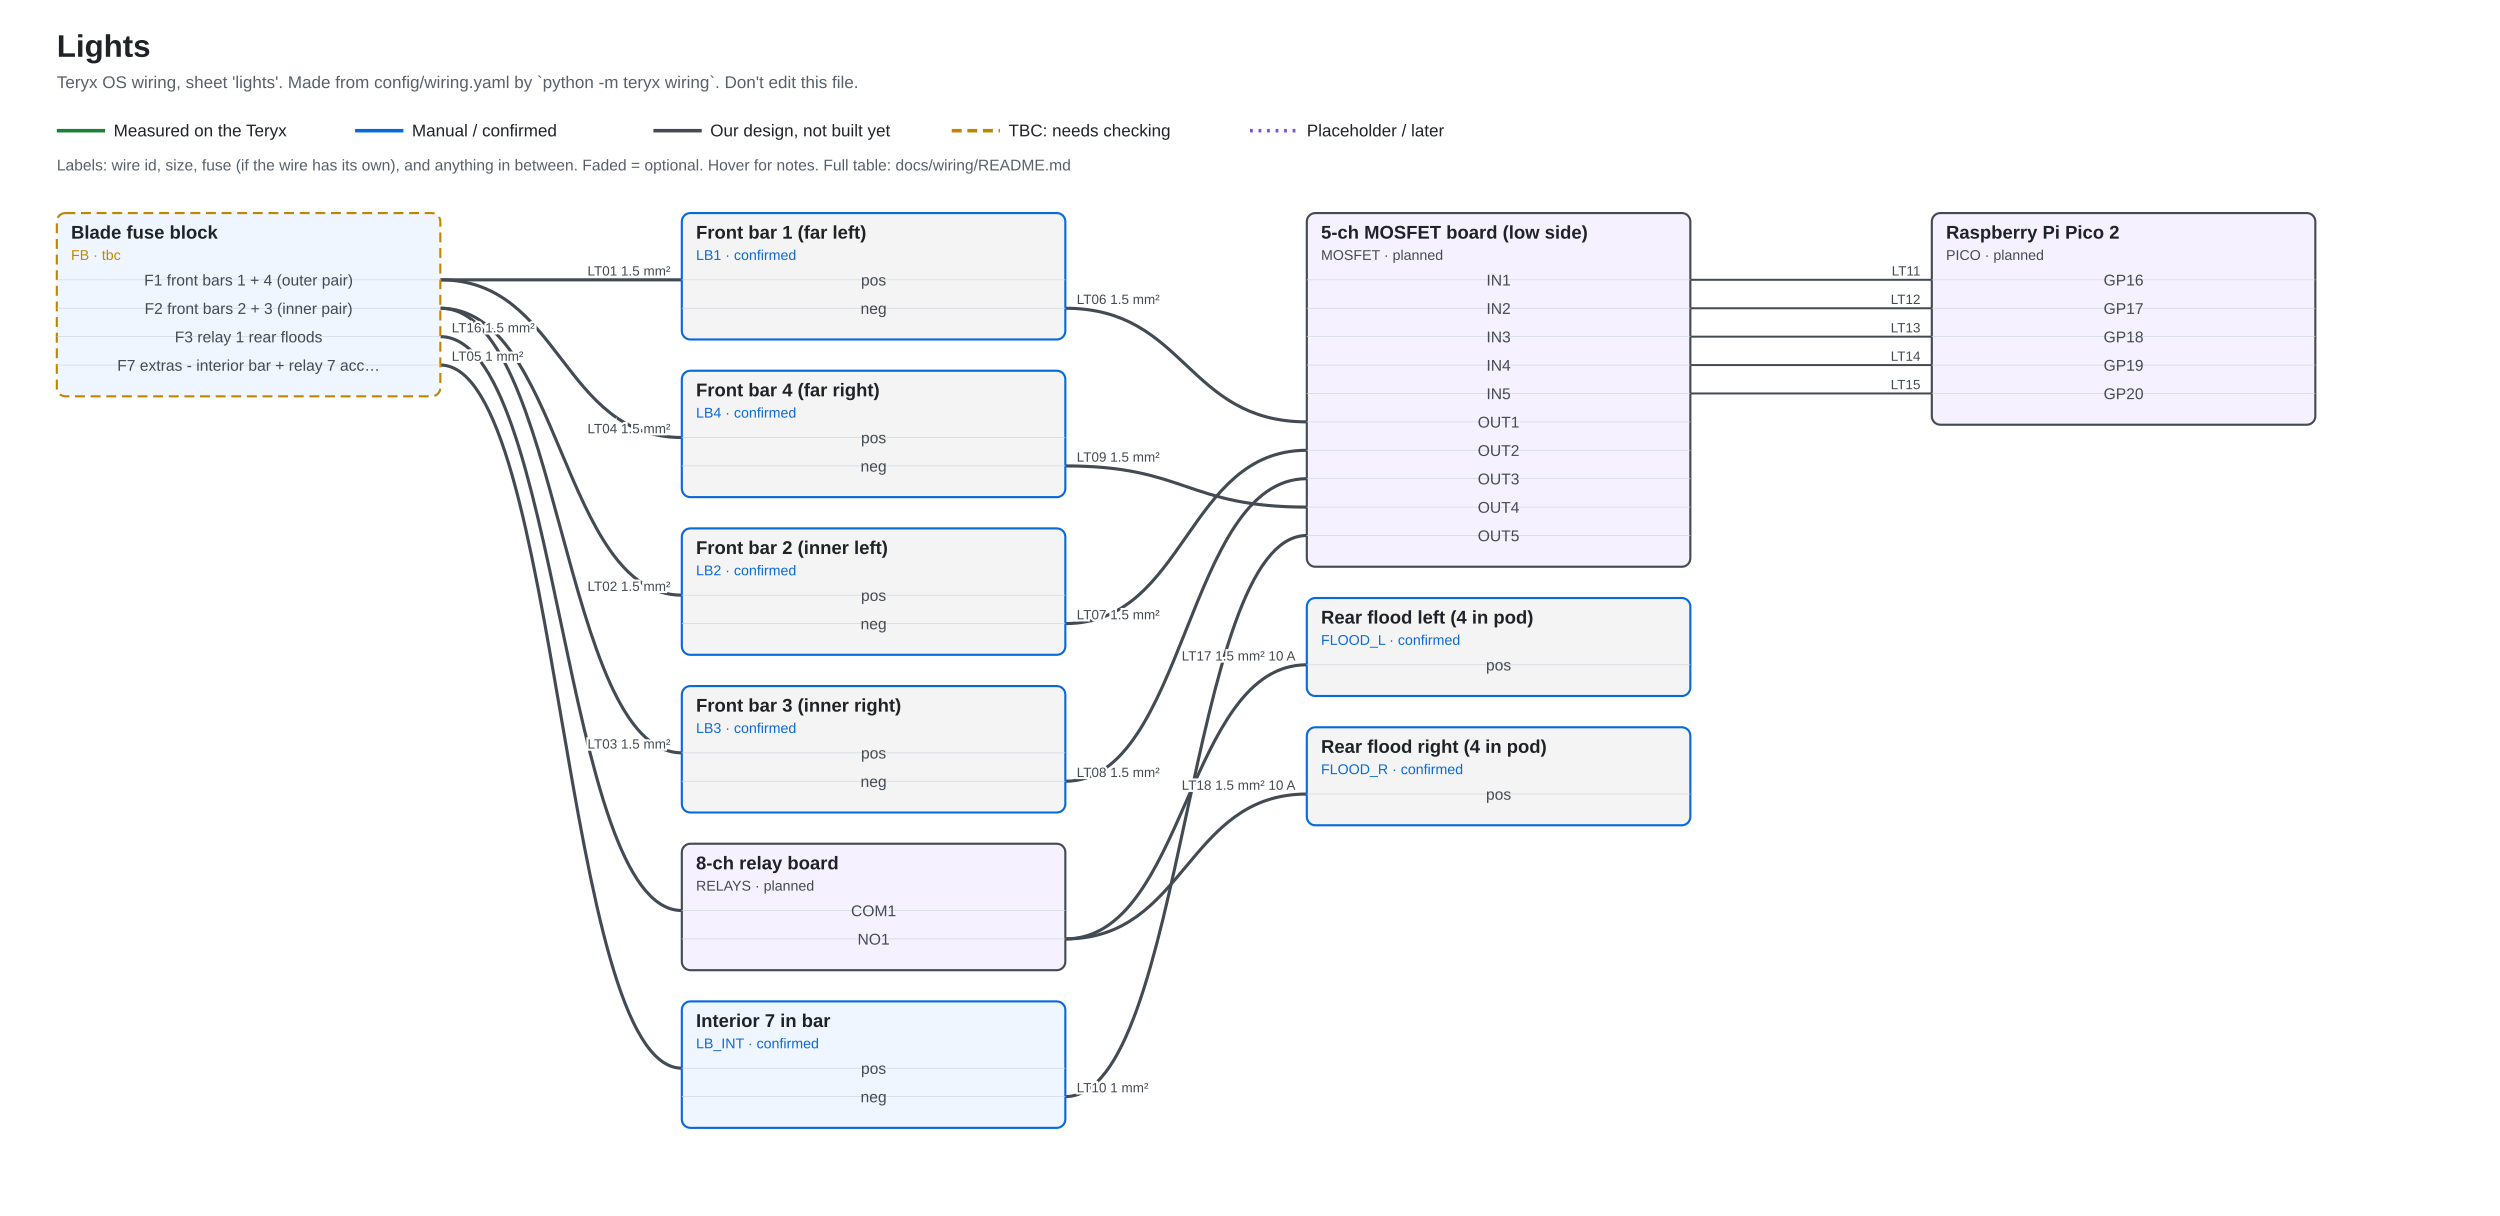
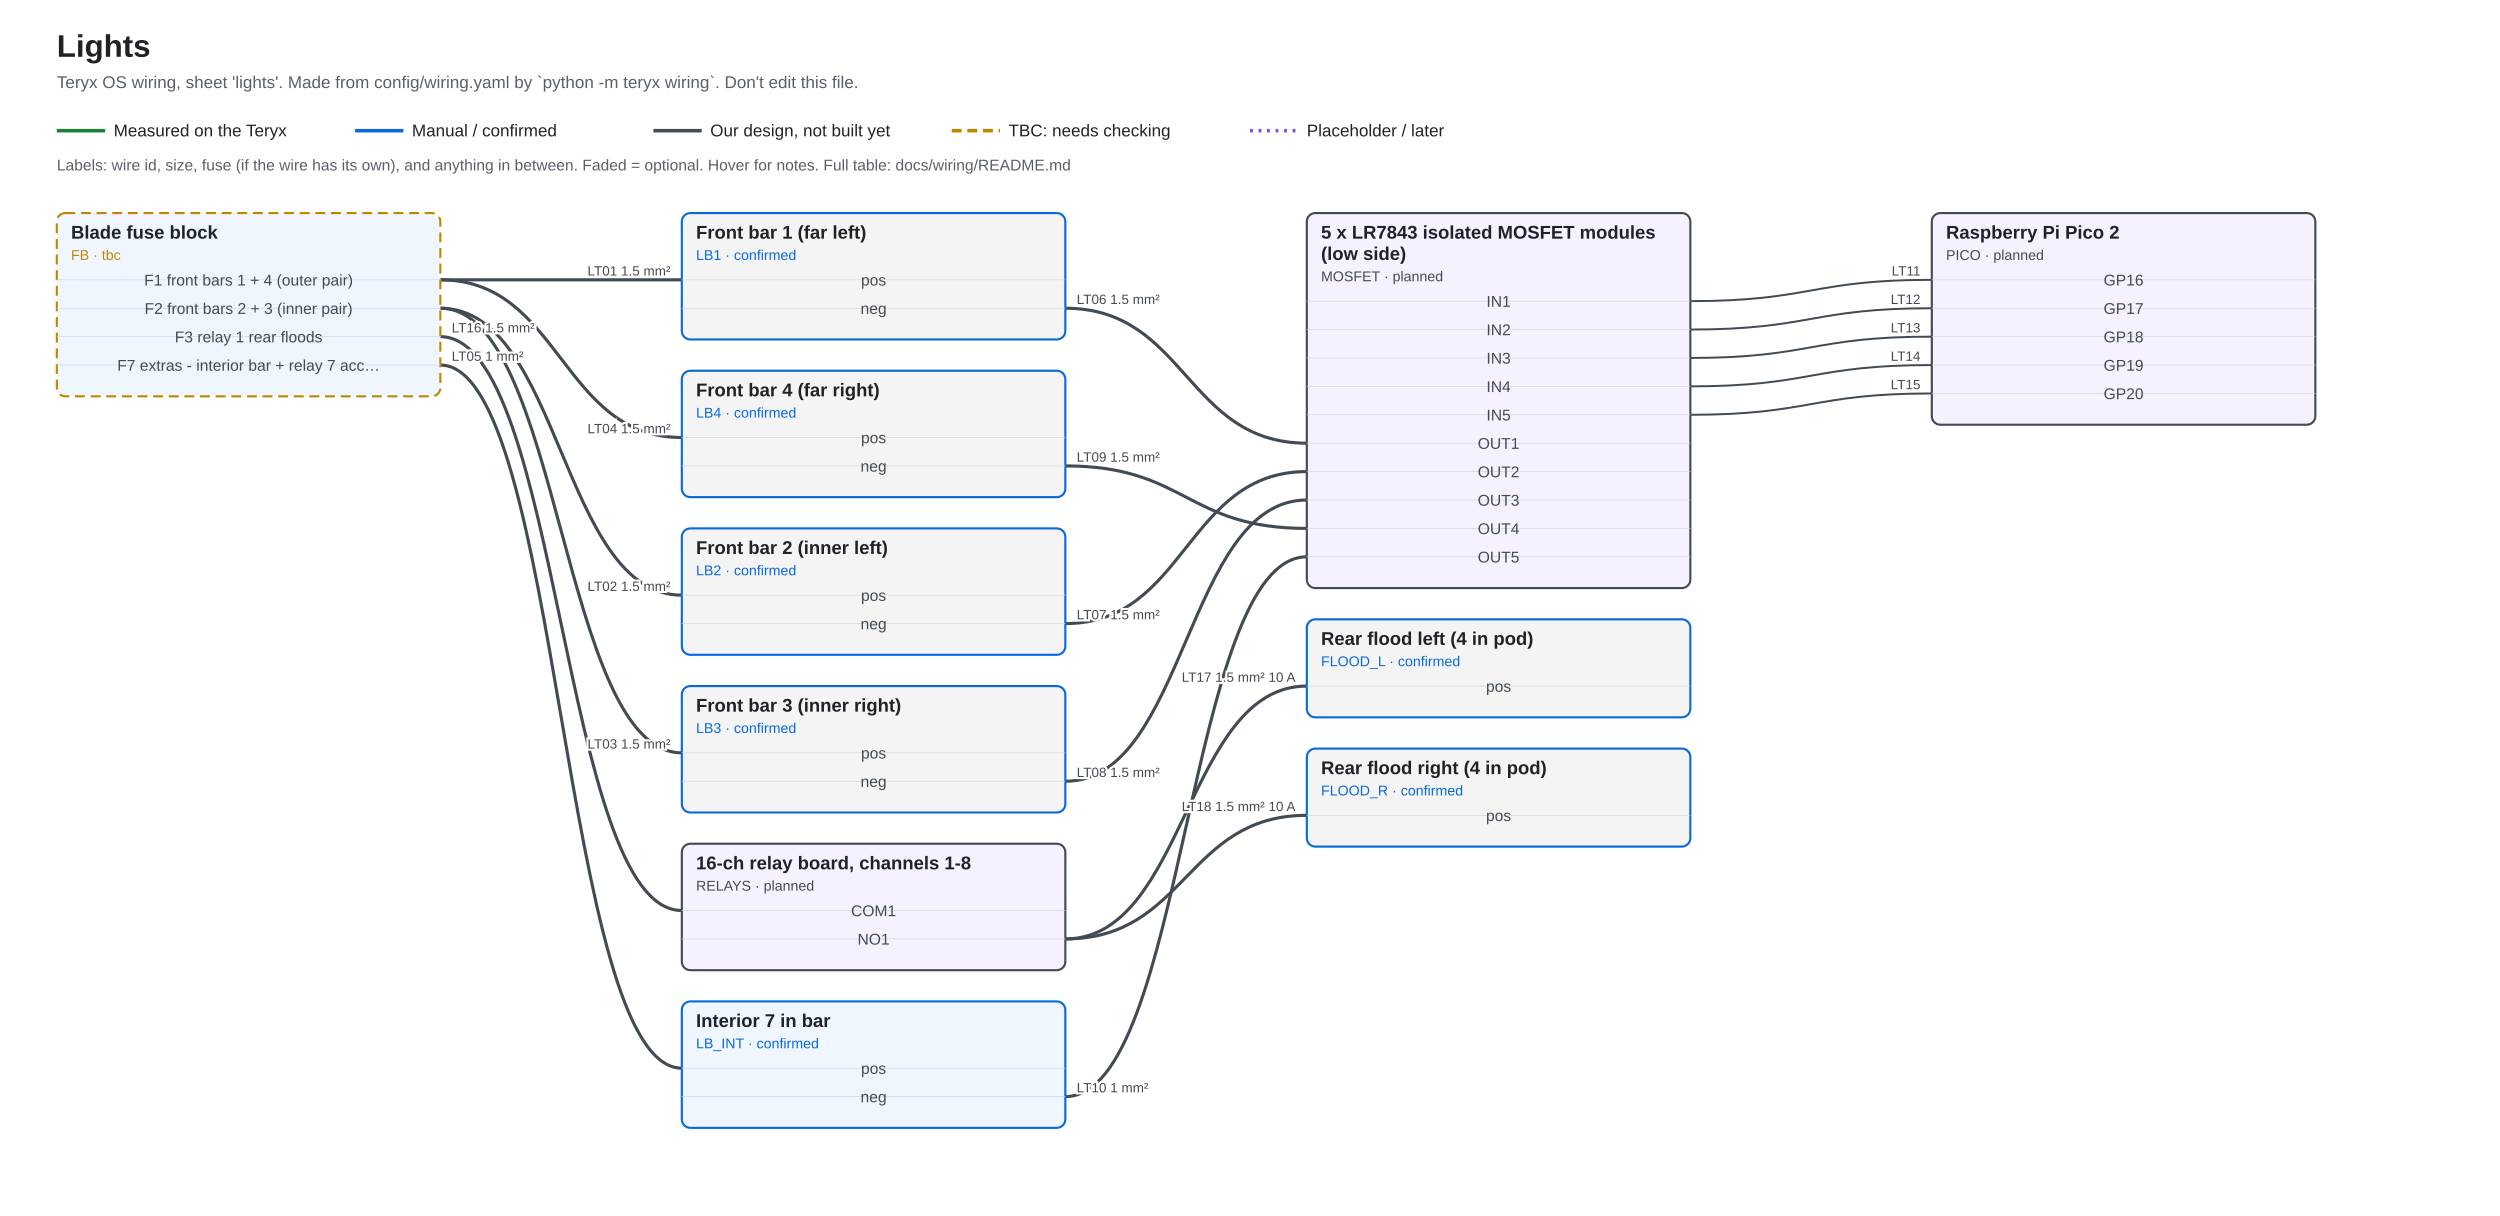
<svg xmlns="http://www.w3.org/2000/svg" viewBox="0 0 1760 856" width="1760" height="856" font-family="Arial, Helvetica, sans-serif" data-sheet="lights">
  <rect width="1760" height="856" fill="#ffffff" />
  <text x="40" y="40" font-size="22" text-anchor="start" font-weight="bold" fill="#1f2328">Lights</text>
  <text x="40" y="62" font-size="12" text-anchor="start" font-weight="normal" fill="#57606a">Teryx OS wiring, sheet 'lights'. Made from config/wiring.yaml by `python -m teryx wiring`. Don't edit this file.</text>
  <line x1="40" y1="92" x2="74" y2="92" stroke="#1a7f37" stroke-width="2.5" />
  <text x="80" y="96" font-size="12" text-anchor="start" font-weight="normal" fill="#1f2328">Measured on the Teryx</text>
  <line x1="250" y1="92" x2="284" y2="92" stroke="#0969da" stroke-width="2.5" />
  <text x="290" y="96" font-size="12" text-anchor="start" font-weight="normal" fill="#1f2328">Manual / confirmed</text>
  <line x1="460" y1="92" x2="494" y2="92" stroke="#424a53" stroke-width="2.5" />
  <text x="500" y="96" font-size="12" text-anchor="start" font-weight="normal" fill="#1f2328">Our design, not built yet</text>
  <line x1="670" y1="92" x2="704" y2="92" stroke="#bf8700" stroke-width="2.5" stroke-dasharray="7 4" />
  <text x="710" y="96" font-size="12" text-anchor="start" font-weight="normal" fill="#1f2328">TBC: needs checking</text>
  <line x1="880" y1="92" x2="914" y2="92" stroke="#8250df" stroke-width="2.5" stroke-dasharray="2 4" />
  <text x="920" y="96" font-size="12" text-anchor="start" font-weight="normal" fill="#1f2328">Placeholder / later</text>
  <text x="40" y="120" font-size="11" text-anchor="start" font-weight="normal" fill="#57606a">Labels: wire id, size, fuse (if the wire has its own), and anything in between. Faded = optional. Hover for notes. Full table: docs/wiring/README.md</text>
  <g data-wire="LT01" data-from="FB.F1" data-to="LB1.pos" data-status="planned">
    <path d="M310,197 C395,197 395,197 480,197" fill="none" stroke="#424a53" stroke-width="2.2" />
  </g>
  <g data-wire="LT02" data-from="FB.F2" data-to="LB2.pos" data-status="planned">
    <path d="M310,217 C395,217 395,419 480,419" fill="none" stroke="#424a53" stroke-width="2.2" />
  </g>
  <g data-wire="LT03" data-from="FB.F2" data-to="LB3.pos" data-status="planned">
    <path d="M310,217 C395,217 395,530 480,530" fill="none" stroke="#424a53" stroke-width="2.2" />
  </g>
  <g data-wire="LT04" data-from="FB.F1" data-to="LB4.pos" data-status="planned">
    <path d="M310,197 C395,197 395,308 480,308" fill="none" stroke="#424a53" stroke-width="2.2" />
  </g>
  <g data-wire="LT05" data-from="FB.F7" data-to="LB_INT.pos" data-status="planned">
    <path d="M310,257 C395,257 395,752 480,752" fill="none" stroke="#424a53" stroke-width="2.2" />
  </g>
  <g data-wire="LT06" data-from="LB1.neg" data-to="MOSFET.OUT1" data-status="planned">
-     <path d="M750,217 C835,217 835,297 920,297" fill="none" stroke="#424a53" stroke-width="2.2" />
+     <path d="M750,217 C835,217 835,312 920,312" fill="none" stroke="#424a53" stroke-width="2.2" />
  </g>
  <g data-wire="LT07" data-from="LB2.neg" data-to="MOSFET.OUT2" data-status="planned">
-     <path d="M750,439 C835,439 835,317 920,317" fill="none" stroke="#424a53" stroke-width="2.2" />
+     <path d="M750,439 C835,439 835,332 920,332" fill="none" stroke="#424a53" stroke-width="2.2" />
  </g>
  <g data-wire="LT08" data-from="LB3.neg" data-to="MOSFET.OUT3" data-status="planned">
-     <path d="M750,550 C835,550 835,337 920,337" fill="none" stroke="#424a53" stroke-width="2.2" />
+     <path d="M750,550 C835,550 835,352 920,352" fill="none" stroke="#424a53" stroke-width="2.2" />
  </g>
  <g data-wire="LT09" data-from="LB4.neg" data-to="MOSFET.OUT4" data-status="planned">
-     <path d="M750,328 C835,328 835,357 920,357" fill="none" stroke="#424a53" stroke-width="2.2" />
+     <path d="M750,328 C835,328 835,372 920,372" fill="none" stroke="#424a53" stroke-width="2.2" />
  </g>
  <g data-wire="LT10" data-from="LB_INT.neg" data-to="MOSFET.OUT5" data-status="planned">
-     <path d="M750,772 C835,772 835,377 920,377" fill="none" stroke="#424a53" stroke-width="2.2" />
+     <path d="M750,772 C835,772 835,392 920,392" fill="none" stroke="#424a53" stroke-width="2.2" />
  </g>
  <g data-wire="LT11" data-from="PICO.GP16" data-to="MOSFET.IN1" data-status="planned">
-     <path d="M1360,197 C1275,197 1275,197 1190,197" fill="none" stroke="#424a53" stroke-width="1.4" />
+     <path d="M1360,197 C1275,197 1275,212 1190,212" fill="none" stroke="#424a53" stroke-width="1.4" />
  </g>
  <g data-wire="LT12" data-from="PICO.GP17" data-to="MOSFET.IN2" data-status="planned">
-     <path d="M1360,217 C1275,217 1275,217 1190,217" fill="none" stroke="#424a53" stroke-width="1.4" />
+     <path d="M1360,217 C1275,217 1275,232 1190,232" fill="none" stroke="#424a53" stroke-width="1.4" />
  </g>
  <g data-wire="LT13" data-from="PICO.GP18" data-to="MOSFET.IN3" data-status="planned">
-     <path d="M1360,237 C1275,237 1275,237 1190,237" fill="none" stroke="#424a53" stroke-width="1.4" />
+     <path d="M1360,237 C1275,237 1275,252 1190,252" fill="none" stroke="#424a53" stroke-width="1.4" />
  </g>
  <g data-wire="LT14" data-from="PICO.GP19" data-to="MOSFET.IN4" data-status="planned">
-     <path d="M1360,257 C1275,257 1275,257 1190,257" fill="none" stroke="#424a53" stroke-width="1.4" />
+     <path d="M1360,257 C1275,257 1275,272 1190,272" fill="none" stroke="#424a53" stroke-width="1.4" />
  </g>
  <g data-wire="LT15" data-from="PICO.GP20" data-to="MOSFET.IN5" data-status="planned">
-     <path d="M1360,277 C1275,277 1275,277 1190,277" fill="none" stroke="#424a53" stroke-width="1.4" />
+     <path d="M1360,277 C1275,277 1275,292 1190,292" fill="none" stroke="#424a53" stroke-width="1.4" />
  </g>
  <g data-wire="LT16" data-from="FB.F3" data-to="RELAYS.COM1" data-status="planned">
    <path d="M310,237 C395,237 395,641 480,641" fill="none" stroke="#424a53" stroke-width="2.2" />
  </g>
  <g data-wire="LT17" data-from="RELAYS.NO1" data-to="FLOOD_L.pos" data-status="planned">
-     <path d="M750,661 C835,661 835,468 920,468" fill="none" stroke="#424a53" stroke-width="2.2" />
+     <path d="M750,661 C835,661 835,483 920,483" fill="none" stroke="#424a53" stroke-width="2.2" />
  </g>
  <g data-wire="LT18" data-from="RELAYS.NO1" data-to="FLOOD_R.pos" data-status="planned">
-     <path d="M750,661 C835,661 835,559 920,559" fill="none" stroke="#424a53" stroke-width="2.2" />
+     <path d="M750,661 C835,661 835,574 920,574" fill="none" stroke="#424a53" stroke-width="2.2" />
  </g>
  <g data-device="FB" data-status="tbc">
    <rect x="40" y="150" width="270" height="129" rx="6" fill="#f0f6ff" stroke="#bf8700" stroke-width="1.5" stroke-dasharray="7 4" />
    <text x="50" y="168" font-size="13" text-anchor="start" font-weight="bold" fill="#1f2328">Blade fuse block</text>
    <text x="50" y="183" font-size="10" text-anchor="start" font-weight="normal" fill="#bf8700">FB · tbc</text>
    <line x1="40" y1="197" x2="310" y2="197" stroke="#d0d7de" stroke-width="0.5" />
    <text x="175" y="201" font-size="11" text-anchor="middle" font-weight="normal" fill="#424a53">F1  front bars 1 + 4 (outer pair)</text>
    <line x1="40" y1="217" x2="310" y2="217" stroke="#d0d7de" stroke-width="0.5" />
    <text x="175" y="221" font-size="11" text-anchor="middle" font-weight="normal" fill="#424a53">F2  front bars 2 + 3 (inner pair)</text>
    <line x1="40" y1="237" x2="310" y2="237" stroke="#d0d7de" stroke-width="0.5" />
    <text x="175" y="241" font-size="11" text-anchor="middle" font-weight="normal" fill="#424a53">F3  relay 1 rear floods</text>
    <line x1="40" y1="257" x2="310" y2="257" stroke="#d0d7de" stroke-width="0.5" />
    <text x="175" y="261" font-size="11" text-anchor="middle" font-weight="normal" fill="#424a53">F7  extras - interior bar + relay 7 acc…</text>
  </g>
  <g data-device="LB1" data-status="confirmed">
    <rect x="480" y="150" width="270" height="89" rx="6" fill="#f4f4f4" stroke="#0969da" stroke-width="1.5" />
    <text x="490" y="168" font-size="13" text-anchor="start" font-weight="bold" fill="#1f2328">Front bar 1 (far left)</text>
    <text x="490" y="183" font-size="10" text-anchor="start" font-weight="normal" fill="#0969da">LB1 · confirmed</text>
    <line x1="480" y1="197" x2="750" y2="197" stroke="#d0d7de" stroke-width="0.5" />
    <text x="615" y="201" font-size="11" text-anchor="middle" font-weight="normal" fill="#424a53">pos</text>
    <line x1="480" y1="217" x2="750" y2="217" stroke="#d0d7de" stroke-width="0.5" />
    <text x="615" y="221" font-size="11" text-anchor="middle" font-weight="normal" fill="#424a53">neg</text>
  </g>
  <g data-device="LB4" data-status="confirmed">
    <rect x="480" y="261" width="270" height="89" rx="6" fill="#f4f4f4" stroke="#0969da" stroke-width="1.5" />
    <text x="490" y="279" font-size="13" text-anchor="start" font-weight="bold" fill="#1f2328">Front bar 4 (far right)</text>
    <text x="490" y="294" font-size="10" text-anchor="start" font-weight="normal" fill="#0969da">LB4 · confirmed</text>
    <line x1="480" y1="308" x2="750" y2="308" stroke="#d0d7de" stroke-width="0.5" />
    <text x="615" y="312" font-size="11" text-anchor="middle" font-weight="normal" fill="#424a53">pos</text>
    <line x1="480" y1="328" x2="750" y2="328" stroke="#d0d7de" stroke-width="0.5" />
    <text x="615" y="332" font-size="11" text-anchor="middle" font-weight="normal" fill="#424a53">neg</text>
  </g>
  <g data-device="LB2" data-status="confirmed">
    <rect x="480" y="372" width="270" height="89" rx="6" fill="#f4f4f4" stroke="#0969da" stroke-width="1.5" />
    <text x="490" y="390" font-size="13" text-anchor="start" font-weight="bold" fill="#1f2328">Front bar 2 (inner left)</text>
    <text x="490" y="405" font-size="10" text-anchor="start" font-weight="normal" fill="#0969da">LB2 · confirmed</text>
    <line x1="480" y1="419" x2="750" y2="419" stroke="#d0d7de" stroke-width="0.5" />
    <text x="615" y="423" font-size="11" text-anchor="middle" font-weight="normal" fill="#424a53">pos</text>
    <line x1="480" y1="439" x2="750" y2="439" stroke="#d0d7de" stroke-width="0.5" />
    <text x="615" y="443" font-size="11" text-anchor="middle" font-weight="normal" fill="#424a53">neg</text>
  </g>
  <g data-device="LB3" data-status="confirmed">
    <rect x="480" y="483" width="270" height="89" rx="6" fill="#f4f4f4" stroke="#0969da" stroke-width="1.5" />
    <text x="490" y="501" font-size="13" text-anchor="start" font-weight="bold" fill="#1f2328">Front bar 3 (inner right)</text>
    <text x="490" y="516" font-size="10" text-anchor="start" font-weight="normal" fill="#0969da">LB3 · confirmed</text>
    <line x1="480" y1="530" x2="750" y2="530" stroke="#d0d7de" stroke-width="0.5" />
    <text x="615" y="534" font-size="11" text-anchor="middle" font-weight="normal" fill="#424a53">pos</text>
    <line x1="480" y1="550" x2="750" y2="550" stroke="#d0d7de" stroke-width="0.5" />
    <text x="615" y="554" font-size="11" text-anchor="middle" font-weight="normal" fill="#424a53">neg</text>
  </g>
  <g data-device="RELAYS" data-status="planned">
    <rect x="480" y="594" width="270" height="89" rx="6" fill="#f6f1ff" stroke="#424a53" stroke-width="1.5" />
-     <text x="490" y="612" font-size="13" text-anchor="start" font-weight="bold" fill="#1f2328">8-ch relay board</text>
+     <text x="490" y="612" font-size="13" text-anchor="start" font-weight="bold" fill="#1f2328">16-ch relay board, channels 1-8</text>
    <text x="490" y="627" font-size="10" text-anchor="start" font-weight="normal" fill="#424a53">RELAYS · planned</text>
    <line x1="480" y1="641" x2="750" y2="641" stroke="#d0d7de" stroke-width="0.5" />
    <text x="615" y="645" font-size="11" text-anchor="middle" font-weight="normal" fill="#424a53">COM1</text>
    <line x1="480" y1="661" x2="750" y2="661" stroke="#d0d7de" stroke-width="0.5" />
    <text x="615" y="665" font-size="11" text-anchor="middle" font-weight="normal" fill="#424a53">NO1</text>
  </g>
  <g data-device="LB_INT" data-status="confirmed">
    <rect x="480" y="705" width="270" height="89" rx="6" fill="#f0f6ff" stroke="#0969da" stroke-width="1.5" />
    <text x="490" y="723" font-size="13" text-anchor="start" font-weight="bold" fill="#1f2328">Interior 7 in bar</text>
    <text x="490" y="738" font-size="10" text-anchor="start" font-weight="normal" fill="#0969da">LB_INT · confirmed</text>
    <line x1="480" y1="752" x2="750" y2="752" stroke="#d0d7de" stroke-width="0.5" />
    <text x="615" y="756" font-size="11" text-anchor="middle" font-weight="normal" fill="#424a53">pos</text>
    <line x1="480" y1="772" x2="750" y2="772" stroke="#d0d7de" stroke-width="0.5" />
    <text x="615" y="776" font-size="11" text-anchor="middle" font-weight="normal" fill="#424a53">neg</text>
  </g>
  <g data-device="MOSFET" data-status="planned">
-     <rect x="920" y="150" width="270" height="249" rx="6" fill="#f6f1ff" stroke="#424a53" stroke-width="1.5" />
-     <text x="930" y="168" font-size="13" text-anchor="start" font-weight="bold" fill="#1f2328">5-ch MOSFET board (low side)</text>
-     <text x="930" y="183" font-size="10" text-anchor="start" font-weight="normal" fill="#424a53">MOSFET · planned</text>
-     <line x1="920" y1="197" x2="1190" y2="197" stroke="#d0d7de" stroke-width="0.5" />
-     <text x="1055" y="201" font-size="11" text-anchor="middle" font-weight="normal" fill="#424a53">IN1</text>
-     <line x1="920" y1="217" x2="1190" y2="217" stroke="#d0d7de" stroke-width="0.5" />
-     <text x="1055" y="221" font-size="11" text-anchor="middle" font-weight="normal" fill="#424a53">IN2</text>
-     <line x1="920" y1="237" x2="1190" y2="237" stroke="#d0d7de" stroke-width="0.5" />
-     <text x="1055" y="241" font-size="11" text-anchor="middle" font-weight="normal" fill="#424a53">IN3</text>
-     <line x1="920" y1="257" x2="1190" y2="257" stroke="#d0d7de" stroke-width="0.5" />
-     <text x="1055" y="261" font-size="11" text-anchor="middle" font-weight="normal" fill="#424a53">IN4</text>
-     <line x1="920" y1="277" x2="1190" y2="277" stroke="#d0d7de" stroke-width="0.5" />
-     <text x="1055" y="281" font-size="11" text-anchor="middle" font-weight="normal" fill="#424a53">IN5</text>
-     <line x1="920" y1="297" x2="1190" y2="297" stroke="#d0d7de" stroke-width="0.5" />
-     <text x="1055" y="301" font-size="11" text-anchor="middle" font-weight="normal" fill="#424a53">OUT1</text>
-     <line x1="920" y1="317" x2="1190" y2="317" stroke="#d0d7de" stroke-width="0.5" />
-     <text x="1055" y="321" font-size="11" text-anchor="middle" font-weight="normal" fill="#424a53">OUT2</text>
-     <line x1="920" y1="337" x2="1190" y2="337" stroke="#d0d7de" stroke-width="0.5" />
-     <text x="1055" y="341" font-size="11" text-anchor="middle" font-weight="normal" fill="#424a53">OUT3</text>
-     <line x1="920" y1="357" x2="1190" y2="357" stroke="#d0d7de" stroke-width="0.5" />
-     <text x="1055" y="361" font-size="11" text-anchor="middle" font-weight="normal" fill="#424a53">OUT4</text>
-     <line x1="920" y1="377" x2="1190" y2="377" stroke="#d0d7de" stroke-width="0.5" />
-     <text x="1055" y="381" font-size="11" text-anchor="middle" font-weight="normal" fill="#424a53">OUT5</text>
+     <rect x="920" y="150" width="270" height="264" rx="6" fill="#f6f1ff" stroke="#424a53" stroke-width="1.5" />
+     <text x="930" y="168" font-size="13" text-anchor="start" font-weight="bold" fill="#1f2328">5 x LR7843 isolated MOSFET modules</text>
+     <text x="930" y="183" font-size="13" text-anchor="start" font-weight="bold" fill="#1f2328">(low side)</text>
+     <text x="930" y="198" font-size="10" text-anchor="start" font-weight="normal" fill="#424a53">MOSFET · planned</text>
+     <line x1="920" y1="212" x2="1190" y2="212" stroke="#d0d7de" stroke-width="0.5" />
+     <text x="1055" y="216" font-size="11" text-anchor="middle" font-weight="normal" fill="#424a53">IN1</text>
+     <line x1="920" y1="232" x2="1190" y2="232" stroke="#d0d7de" stroke-width="0.5" />
+     <text x="1055" y="236" font-size="11" text-anchor="middle" font-weight="normal" fill="#424a53">IN2</text>
+     <line x1="920" y1="252" x2="1190" y2="252" stroke="#d0d7de" stroke-width="0.5" />
+     <text x="1055" y="256" font-size="11" text-anchor="middle" font-weight="normal" fill="#424a53">IN3</text>
+     <line x1="920" y1="272" x2="1190" y2="272" stroke="#d0d7de" stroke-width="0.5" />
+     <text x="1055" y="276" font-size="11" text-anchor="middle" font-weight="normal" fill="#424a53">IN4</text>
+     <line x1="920" y1="292" x2="1190" y2="292" stroke="#d0d7de" stroke-width="0.5" />
+     <text x="1055" y="296" font-size="11" text-anchor="middle" font-weight="normal" fill="#424a53">IN5</text>
+     <line x1="920" y1="312" x2="1190" y2="312" stroke="#d0d7de" stroke-width="0.5" />
+     <text x="1055" y="316" font-size="11" text-anchor="middle" font-weight="normal" fill="#424a53">OUT1</text>
+     <line x1="920" y1="332" x2="1190" y2="332" stroke="#d0d7de" stroke-width="0.5" />
+     <text x="1055" y="336" font-size="11" text-anchor="middle" font-weight="normal" fill="#424a53">OUT2</text>
+     <line x1="920" y1="352" x2="1190" y2="352" stroke="#d0d7de" stroke-width="0.5" />
+     <text x="1055" y="356" font-size="11" text-anchor="middle" font-weight="normal" fill="#424a53">OUT3</text>
+     <line x1="920" y1="372" x2="1190" y2="372" stroke="#d0d7de" stroke-width="0.5" />
+     <text x="1055" y="376" font-size="11" text-anchor="middle" font-weight="normal" fill="#424a53">OUT4</text>
+     <line x1="920" y1="392" x2="1190" y2="392" stroke="#d0d7de" stroke-width="0.5" />
+     <text x="1055" y="396" font-size="11" text-anchor="middle" font-weight="normal" fill="#424a53">OUT5</text>
  </g>
  <g data-device="FLOOD_L" data-status="confirmed">
-     <rect x="920" y="421" width="270" height="69" rx="6" fill="#f4f4f4" stroke="#0969da" stroke-width="1.5" />
-     <text x="930" y="439" font-size="13" text-anchor="start" font-weight="bold" fill="#1f2328">Rear flood left (4 in pod)</text>
-     <text x="930" y="454" font-size="10" text-anchor="start" font-weight="normal" fill="#0969da">FLOOD_L · confirmed</text>
-     <line x1="920" y1="468" x2="1190" y2="468" stroke="#d0d7de" stroke-width="0.5" />
-     <text x="1055" y="472" font-size="11" text-anchor="middle" font-weight="normal" fill="#424a53">pos</text>
+     <rect x="920" y="436" width="270" height="69" rx="6" fill="#f4f4f4" stroke="#0969da" stroke-width="1.5" />
+     <text x="930" y="454" font-size="13" text-anchor="start" font-weight="bold" fill="#1f2328">Rear flood left (4 in pod)</text>
+     <text x="930" y="469" font-size="10" text-anchor="start" font-weight="normal" fill="#0969da">FLOOD_L · confirmed</text>
+     <line x1="920" y1="483" x2="1190" y2="483" stroke="#d0d7de" stroke-width="0.5" />
+     <text x="1055" y="487" font-size="11" text-anchor="middle" font-weight="normal" fill="#424a53">pos</text>
  </g>
  <g data-device="FLOOD_R" data-status="confirmed">
-     <rect x="920" y="512" width="270" height="69" rx="6" fill="#f4f4f4" stroke="#0969da" stroke-width="1.5" />
-     <text x="930" y="530" font-size="13" text-anchor="start" font-weight="bold" fill="#1f2328">Rear flood right (4 in pod)</text>
-     <text x="930" y="545" font-size="10" text-anchor="start" font-weight="normal" fill="#0969da">FLOOD_R · confirmed</text>
-     <line x1="920" y1="559" x2="1190" y2="559" stroke="#d0d7de" stroke-width="0.5" />
-     <text x="1055" y="563" font-size="11" text-anchor="middle" font-weight="normal" fill="#424a53">pos</text>
+     <rect x="920" y="527" width="270" height="69" rx="6" fill="#f4f4f4" stroke="#0969da" stroke-width="1.5" />
+     <text x="930" y="545" font-size="13" text-anchor="start" font-weight="bold" fill="#1f2328">Rear flood right (4 in pod)</text>
+     <text x="930" y="560" font-size="10" text-anchor="start" font-weight="normal" fill="#0969da">FLOOD_R · confirmed</text>
+     <line x1="920" y1="574" x2="1190" y2="574" stroke="#d0d7de" stroke-width="0.5" />
+     <text x="1055" y="578" font-size="11" text-anchor="middle" font-weight="normal" fill="#424a53">pos</text>
  </g>
  <g data-device="PICO" data-status="planned">
    <rect x="1360" y="150" width="270" height="149" rx="6" fill="#f6f1ff" stroke="#424a53" stroke-width="1.5" />
    <text x="1370" y="168" font-size="13" text-anchor="start" font-weight="bold" fill="#1f2328">Raspberry Pi Pico 2</text>
    <text x="1370" y="183" font-size="10" text-anchor="start" font-weight="normal" fill="#424a53">PICO · planned</text>
    <line x1="1360" y1="197" x2="1630" y2="197" stroke="#d0d7de" stroke-width="0.5" />
    <text x="1495" y="201" font-size="11" text-anchor="middle" font-weight="normal" fill="#424a53">GP16</text>
    <line x1="1360" y1="217" x2="1630" y2="217" stroke="#d0d7de" stroke-width="0.5" />
    <text x="1495" y="221" font-size="11" text-anchor="middle" font-weight="normal" fill="#424a53">GP17</text>
    <line x1="1360" y1="237" x2="1630" y2="237" stroke="#d0d7de" stroke-width="0.5" />
    <text x="1495" y="241" font-size="11" text-anchor="middle" font-weight="normal" fill="#424a53">GP18</text>
    <line x1="1360" y1="257" x2="1630" y2="257" stroke="#d0d7de" stroke-width="0.5" />
    <text x="1495" y="261" font-size="11" text-anchor="middle" font-weight="normal" fill="#424a53">GP19</text>
    <line x1="1360" y1="277" x2="1630" y2="277" stroke="#d0d7de" stroke-width="0.5" />
    <text x="1495" y="281" font-size="11" text-anchor="middle" font-weight="normal" fill="#424a53">GP20</text>
  </g>
  <text x="472" y="194" font-size="9.5" text-anchor="end" font-weight="normal" fill="#424a53" stroke="#ffffff" stroke-width="3" paint-order="stroke">LT01  1.5 mm²</text>
  <text x="472" y="416" font-size="9.5" text-anchor="end" font-weight="normal" fill="#424a53" stroke="#ffffff" stroke-width="3" paint-order="stroke">LT02  1.5 mm²</text>
  <text x="472" y="527" font-size="9.5" text-anchor="end" font-weight="normal" fill="#424a53" stroke="#ffffff" stroke-width="3" paint-order="stroke">LT03  1.5 mm²</text>
  <text x="472" y="305" font-size="9.5" text-anchor="end" font-weight="normal" fill="#424a53" stroke="#ffffff" stroke-width="3" paint-order="stroke">LT04  1.5 mm²</text>
  <text x="318" y="254" font-size="9.5" text-anchor="start" font-weight="normal" fill="#424a53" stroke="#ffffff" stroke-width="3" paint-order="stroke">LT05  1 mm²</text>
  <text x="758" y="214" font-size="9.5" text-anchor="start" font-weight="normal" fill="#424a53" stroke="#ffffff" stroke-width="3" paint-order="stroke">LT06  1.5 mm²</text>
  <text x="758" y="436" font-size="9.5" text-anchor="start" font-weight="normal" fill="#424a53" stroke="#ffffff" stroke-width="3" paint-order="stroke">LT07  1.5 mm²</text>
  <text x="758" y="547" font-size="9.5" text-anchor="start" font-weight="normal" fill="#424a53" stroke="#ffffff" stroke-width="3" paint-order="stroke">LT08  1.5 mm²</text>
  <text x="758" y="325" font-size="9.5" text-anchor="start" font-weight="normal" fill="#424a53" stroke="#ffffff" stroke-width="3" paint-order="stroke">LT09  1.5 mm²</text>
  <text x="758" y="769" font-size="9.5" text-anchor="start" font-weight="normal" fill="#424a53" stroke="#ffffff" stroke-width="3" paint-order="stroke">LT10  1 mm²</text>
  <text x="1352" y="194" font-size="9.5" text-anchor="end" font-weight="normal" fill="#424a53" stroke="#ffffff" stroke-width="3" paint-order="stroke">LT11</text>
  <text x="1352" y="214" font-size="9.5" text-anchor="end" font-weight="normal" fill="#424a53" stroke="#ffffff" stroke-width="3" paint-order="stroke">LT12</text>
  <text x="1352" y="234" font-size="9.5" text-anchor="end" font-weight="normal" fill="#424a53" stroke="#ffffff" stroke-width="3" paint-order="stroke">LT13</text>
  <text x="1352" y="254" font-size="9.5" text-anchor="end" font-weight="normal" fill="#424a53" stroke="#ffffff" stroke-width="3" paint-order="stroke">LT14</text>
  <text x="1352" y="274" font-size="9.5" text-anchor="end" font-weight="normal" fill="#424a53" stroke="#ffffff" stroke-width="3" paint-order="stroke">LT15</text>
  <text x="318" y="234" font-size="9.5" text-anchor="start" font-weight="normal" fill="#424a53" stroke="#ffffff" stroke-width="3" paint-order="stroke">LT16  1.5 mm²</text>
-   <text x="912" y="465" font-size="9.5" text-anchor="end" font-weight="normal" fill="#424a53" stroke="#ffffff" stroke-width="3" paint-order="stroke">LT17  1.5 mm²  10 A</text>
-   <text x="912" y="556" font-size="9.5" text-anchor="end" font-weight="normal" fill="#424a53" stroke="#ffffff" stroke-width="3" paint-order="stroke">LT18  1.5 mm²  10 A</text>
+   <text x="912" y="480" font-size="9.5" text-anchor="end" font-weight="normal" fill="#424a53" stroke="#ffffff" stroke-width="3" paint-order="stroke">LT17  1.5 mm²  10 A</text>
+   <text x="912" y="571" font-size="9.5" text-anchor="end" font-weight="normal" fill="#424a53" stroke="#ffffff" stroke-width="3" paint-order="stroke">LT18  1.5 mm²  10 A</text>
</svg>
